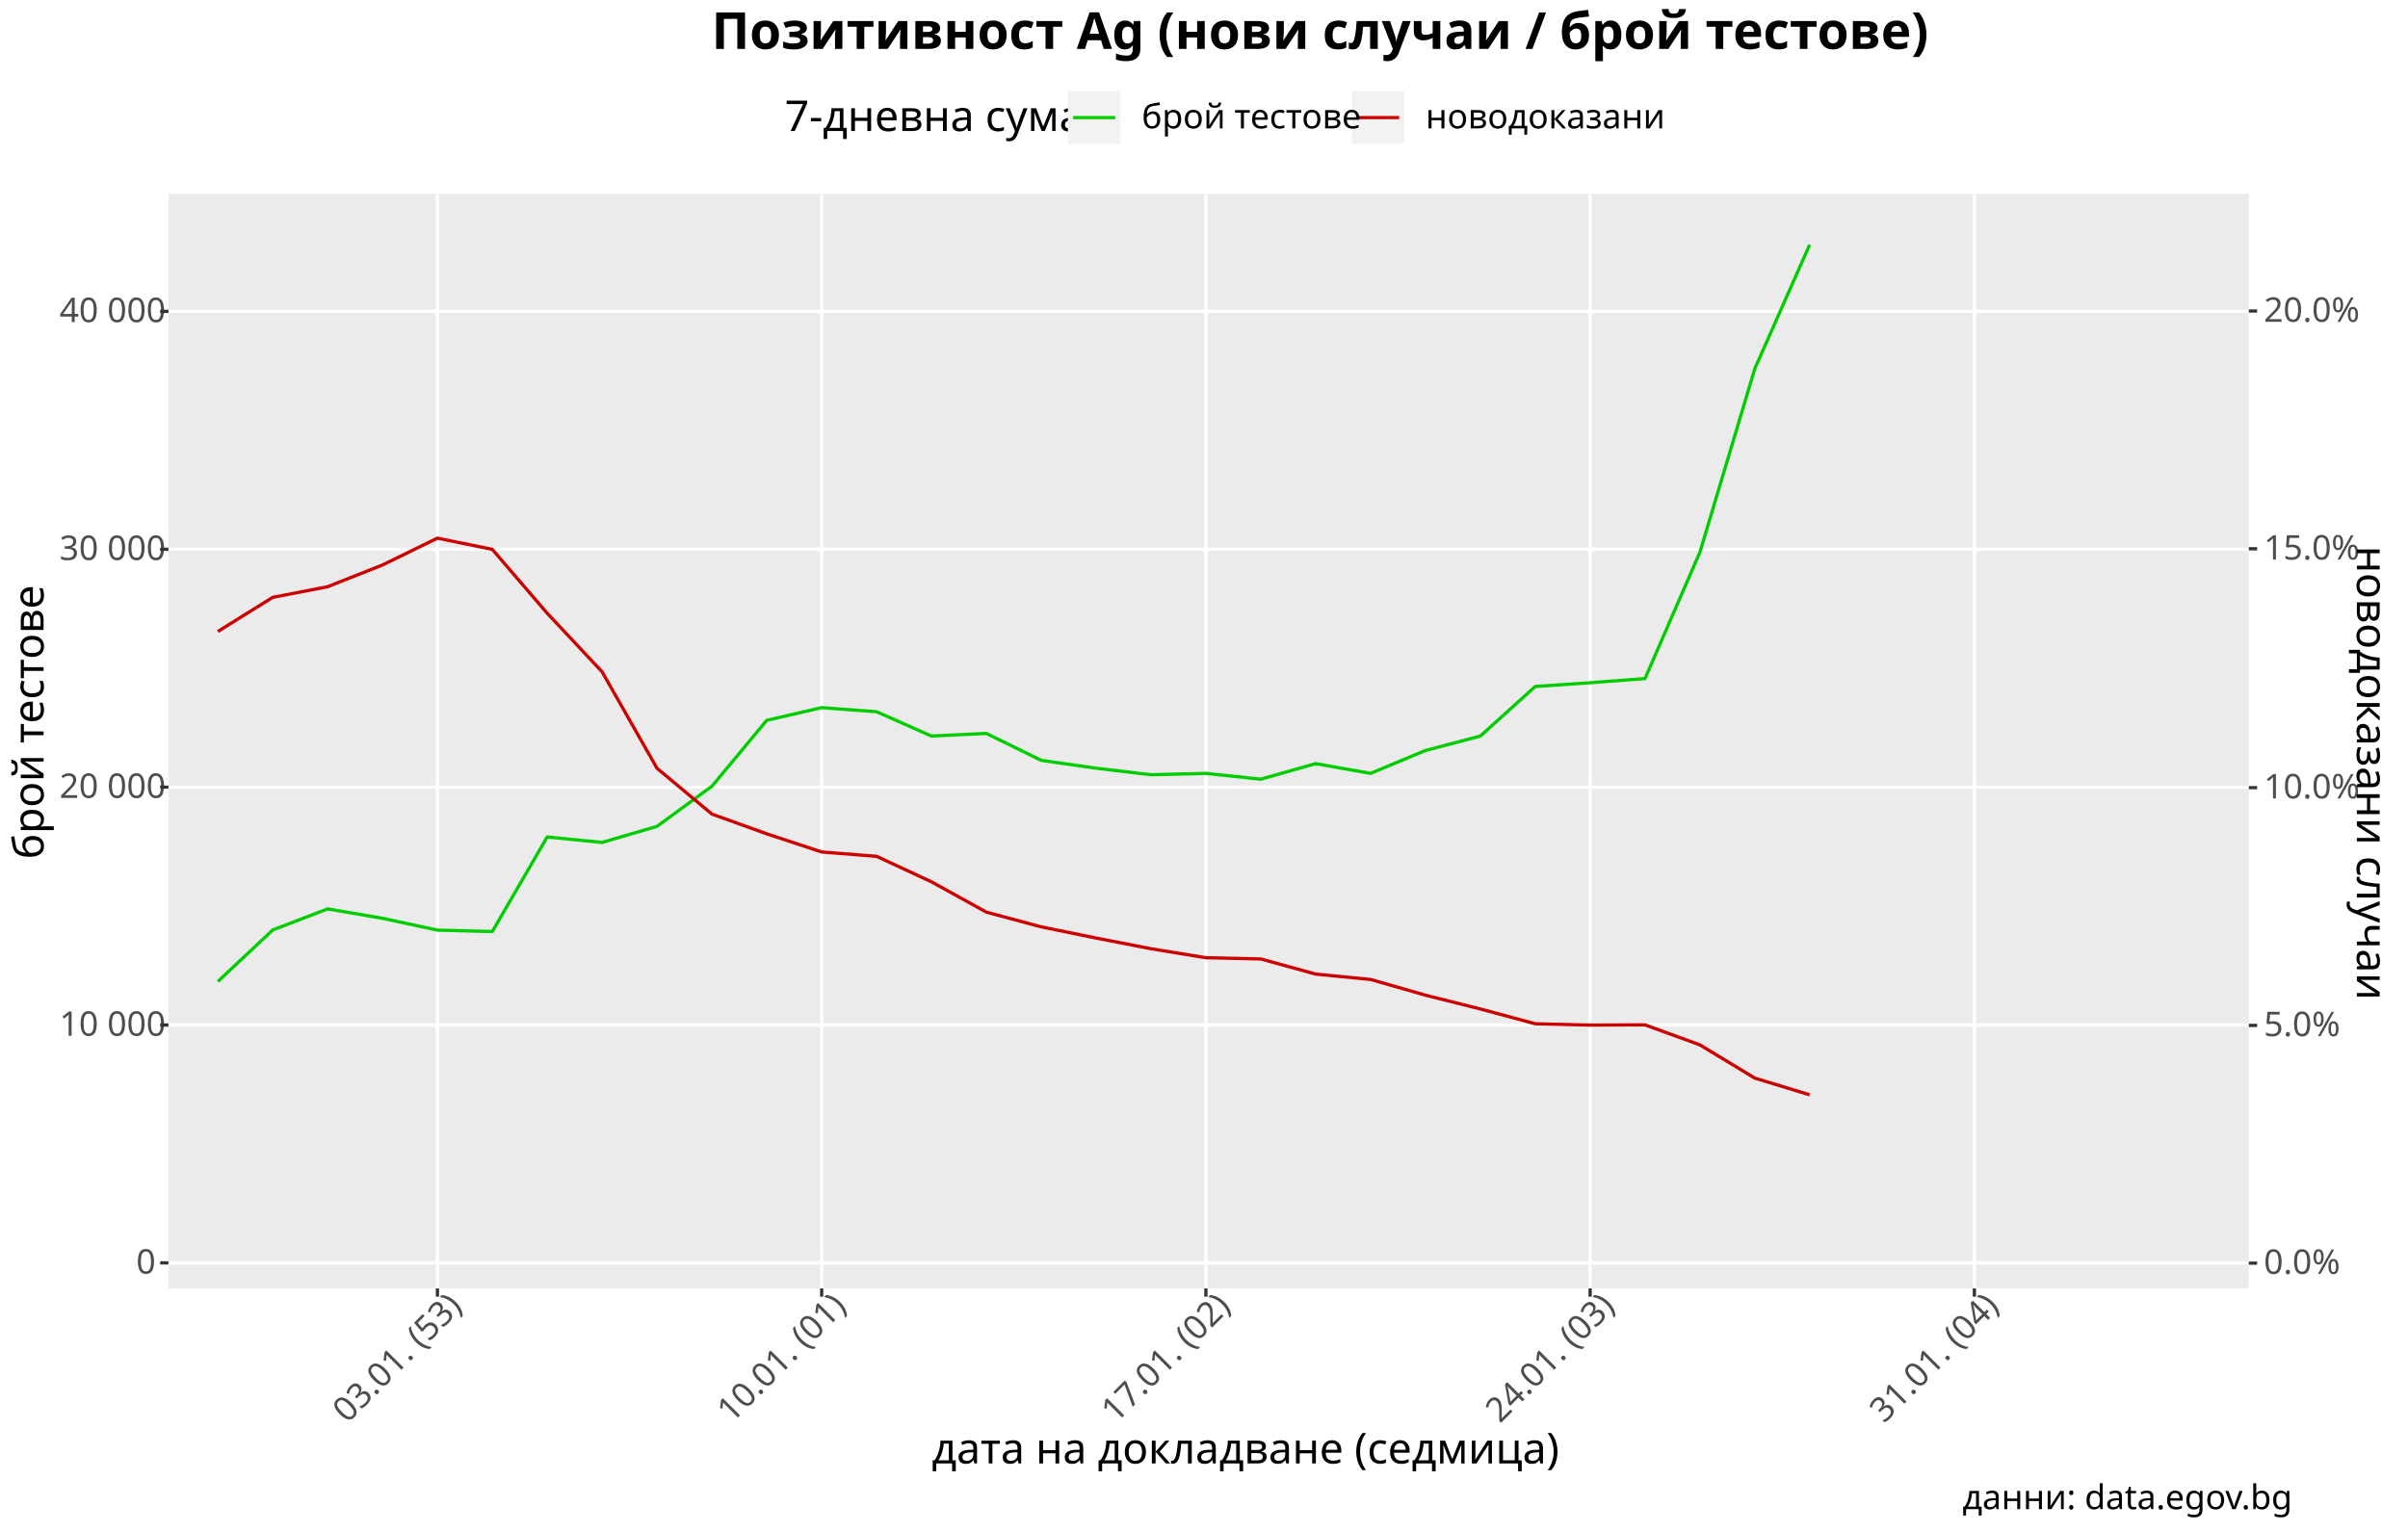
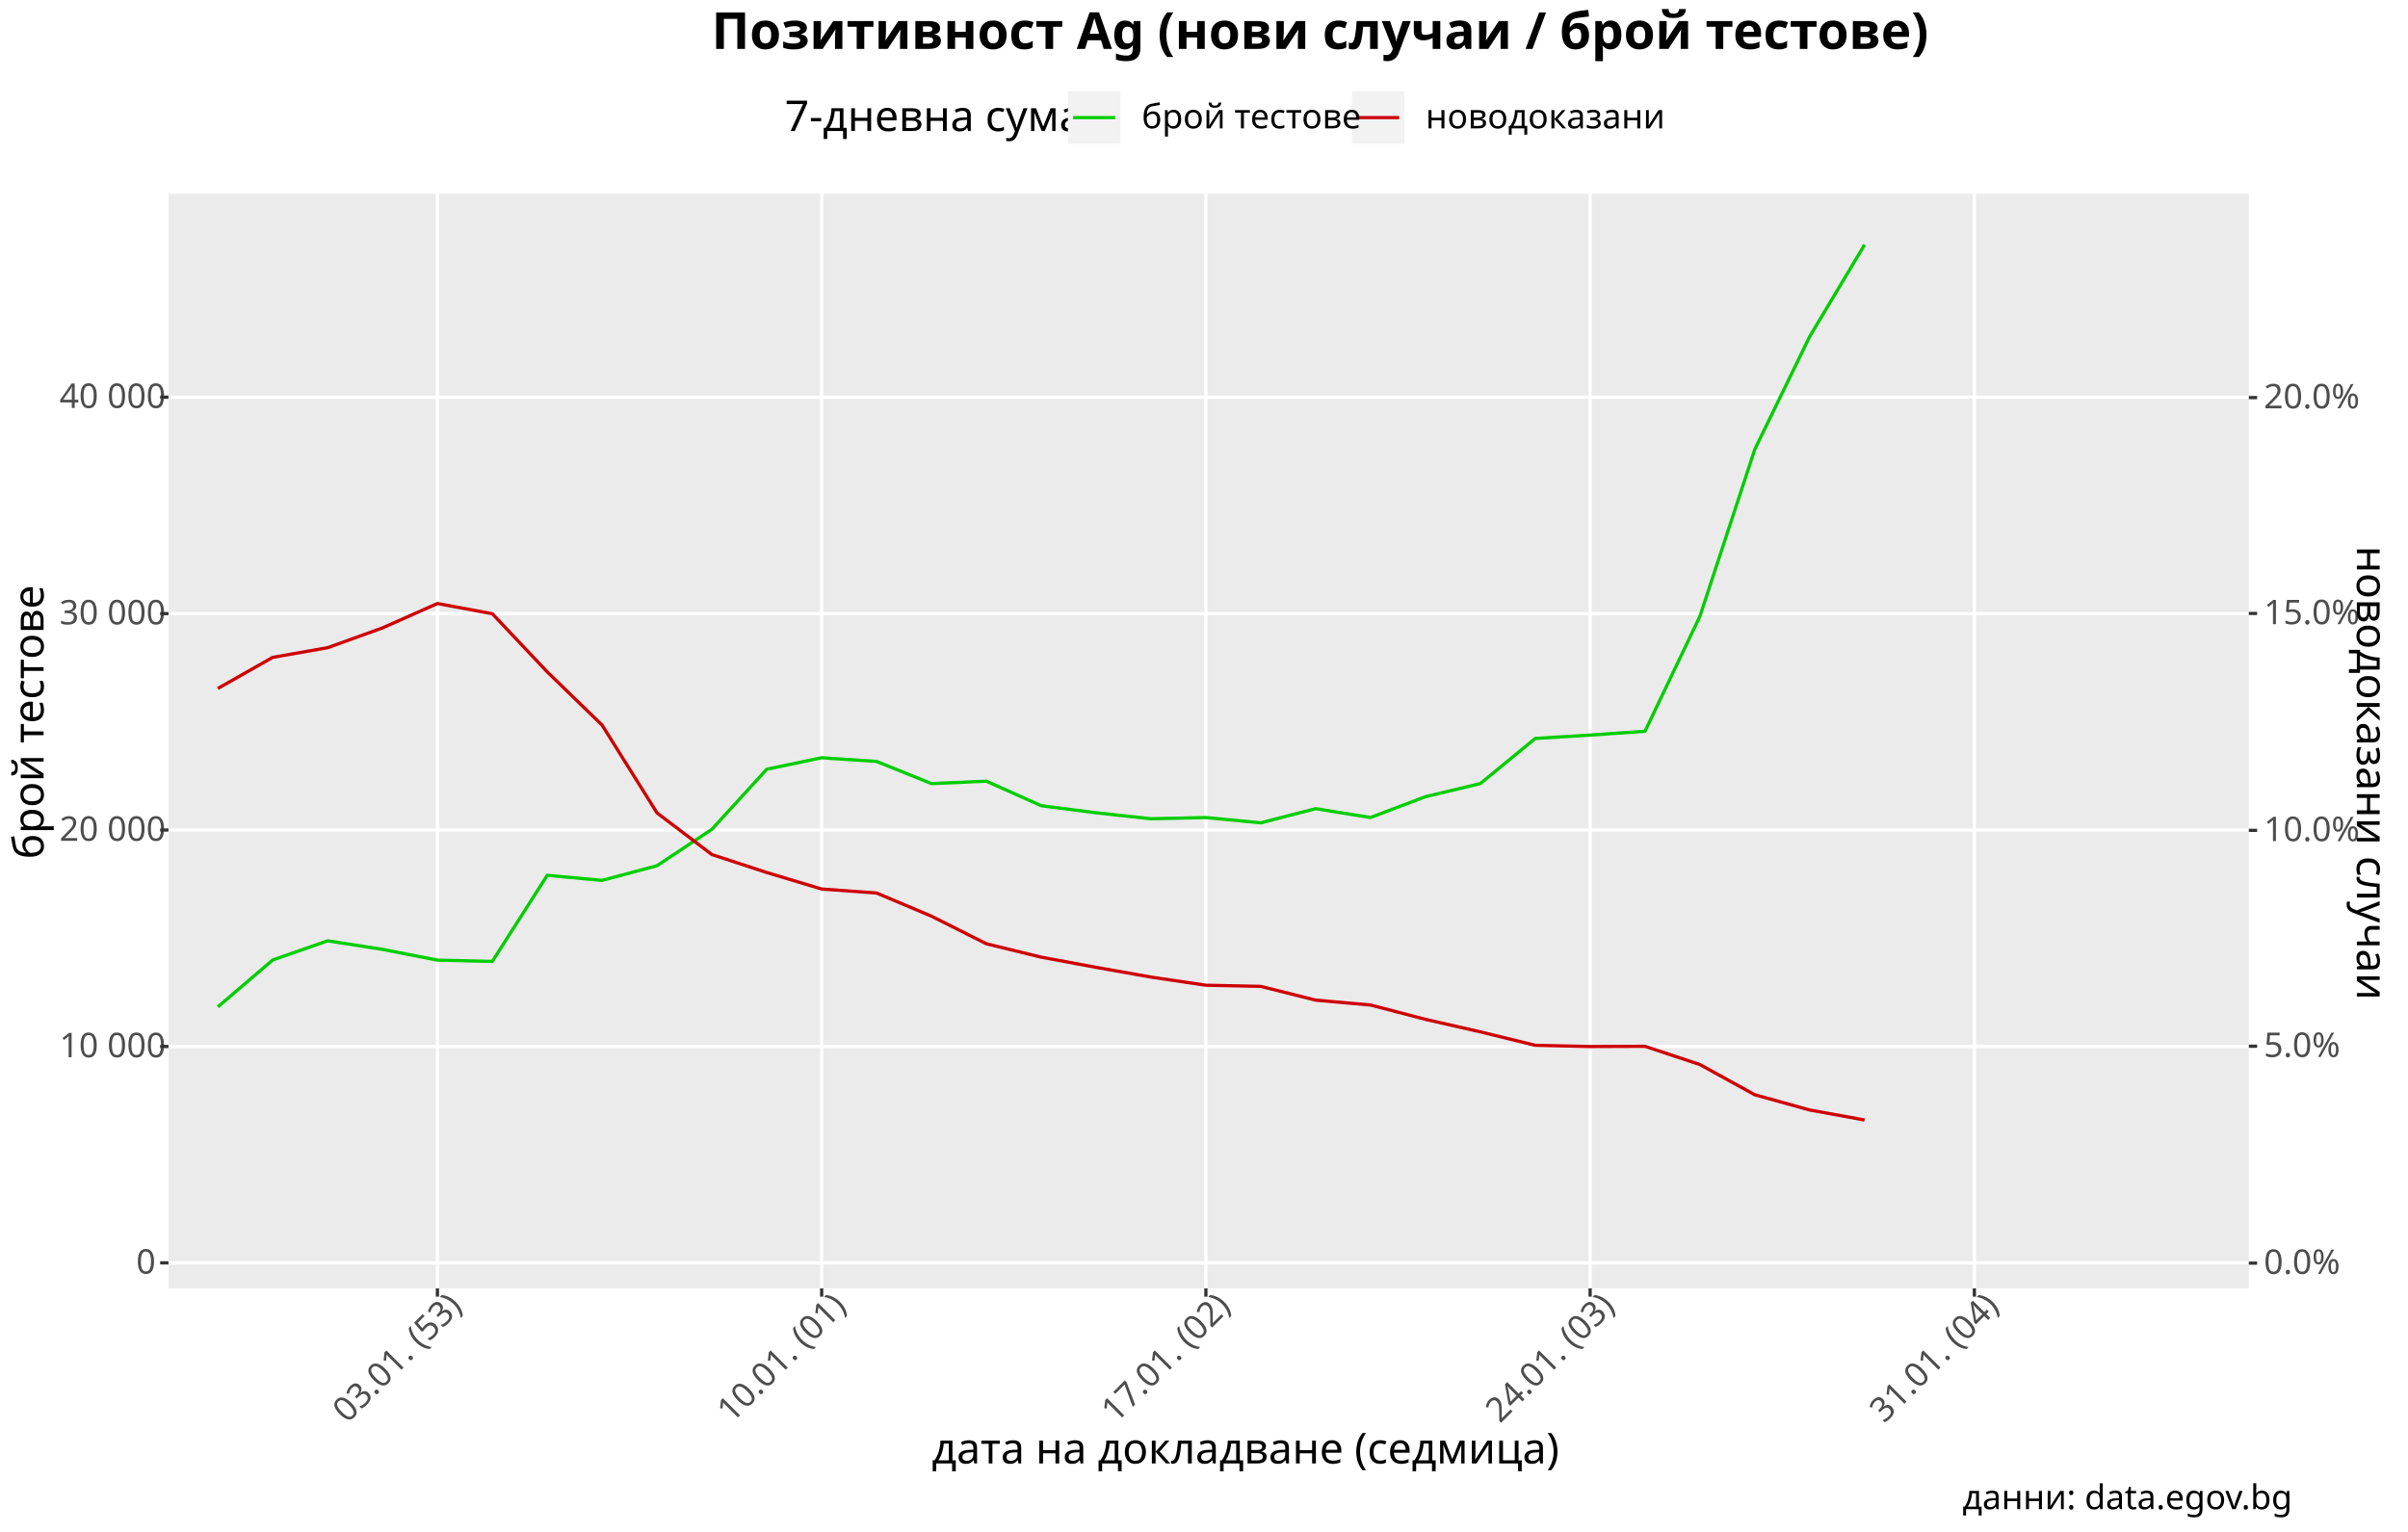
<svg xmlns="http://www.w3.org/2000/svg" viewBox="0 0 792.00 504.00">
  <defs>
    <style type="text/css">
    line, polyline, polygon, path, rect, circle {
      fill: none;
      stroke: #000000;
      stroke-linecap: round;
      stroke-linejoin: round;
      stroke-miterlimit: 10.00;
    }
  </style>
  </defs>
  <rect width="100%" height="100%" style="stroke: none; fill: #FFFFFF;" />
  <rect x="0.00" y="0.00" width="792.00" height="504.00" style="stroke-width: 1.07; stroke: #FFFFFF; fill: #FFFFFF;" />
  <defs>
    <clipPath id="cpNTUuNDF8NzM5LjY1fDQyMy44N3w2My43Nw==">
      <rect x="55.41" y="63.77" width="684.24" height="360.10" />
    </clipPath>
  </defs>
  <rect x="55.41" y="63.77" width="684.24" height="360.10" style="stroke-width: 1.07; stroke: none; fill: #EBEBEB;" clip-path="url(#cpNTUuNDF8NzM5LjY1fDQyMy44N3w2My43Nw==)" />
  <polyline points="55.41,415.49 739.65,415.49 " style="stroke-width: 1.07; stroke: #FFFFFF; stroke-linecap: butt;" clip-path="url(#cpNTUuNDF8NzM5LjY1fDQyMy44N3w2My43Nw==)" />
-   <polyline points="55.41,337.23 739.65,337.23 " style="stroke-width: 1.07; stroke: #FFFFFF; stroke-linecap: butt;" clip-path="url(#cpNTUuNDF8NzM5LjY1fDQyMy44N3w2My43Nw==)" />
-   <polyline points="55.41,258.97 739.65,258.97 " style="stroke-width: 1.07; stroke: #FFFFFF; stroke-linecap: butt;" clip-path="url(#cpNTUuNDF8NzM5LjY1fDQyMy44N3w2My43Nw==)" />
-   <polyline points="55.41,180.71 739.65,180.71 " style="stroke-width: 1.07; stroke: #FFFFFF; stroke-linecap: butt;" clip-path="url(#cpNTUuNDF8NzM5LjY1fDQyMy44N3w2My43Nw==)" />
-   <polyline points="55.41,102.44 739.65,102.44 " style="stroke-width: 1.07; stroke: #FFFFFF; stroke-linecap: butt;" clip-path="url(#cpNTUuNDF8NzM5LjY1fDQyMy44N3w2My43Nw==)" />
+   <polyline points="55.41,344.29 739.65,344.29 " style="stroke-width: 1.07; stroke: #FFFFFF; stroke-linecap: butt;" clip-path="url(#cpNTUuNDF8NzM5LjY1fDQyMy44N3w2My43Nw==)" />
+   <polyline points="55.41,273.08 739.65,273.08 " style="stroke-width: 1.07; stroke: #FFFFFF; stroke-linecap: butt;" clip-path="url(#cpNTUuNDF8NzM5LjY1fDQyMy44N3w2My43Nw==)" />
+   <polyline points="55.41,201.88 739.65,201.88 " style="stroke-width: 1.07; stroke: #FFFFFF; stroke-linecap: butt;" clip-path="url(#cpNTUuNDF8NzM5LjY1fDQyMy44N3w2My43Nw==)" />
+   <polyline points="55.41,130.68 739.65,130.68 " style="stroke-width: 1.07; stroke: #FFFFFF; stroke-linecap: butt;" clip-path="url(#cpNTUuNDF8NzM5LjY1fDQyMy44N3w2My43Nw==)" />
  <polyline points="143.87,423.87 143.87,63.77 " style="stroke-width: 1.07; stroke: #FFFFFF; stroke-linecap: butt;" clip-path="url(#cpNTUuNDF8NzM5LjY1fDQyMy44N3w2My43Nw==)" />
  <polyline points="270.25,423.87 270.25,63.77 " style="stroke-width: 1.07; stroke: #FFFFFF; stroke-linecap: butt;" clip-path="url(#cpNTUuNDF8NzM5LjY1fDQyMy44N3w2My43Nw==)" />
  <polyline points="396.62,423.87 396.62,63.77 " style="stroke-width: 1.07; stroke: #FFFFFF; stroke-linecap: butt;" clip-path="url(#cpNTUuNDF8NzM5LjY1fDQyMy44N3w2My43Nw==)" />
  <polyline points="523.00,423.87 523.00,63.77 " style="stroke-width: 1.07; stroke: #FFFFFF; stroke-linecap: butt;" clip-path="url(#cpNTUuNDF8NzM5LjY1fDQyMy44N3w2My43Nw==)" />
  <polyline points="649.38,423.87 649.38,63.77 " style="stroke-width: 1.07; stroke: #FFFFFF; stroke-linecap: butt;" clip-path="url(#cpNTUuNDF8NzM5LjY1fDQyMy44N3w2My43Nw==)" />
-   <polyline points="71.65,322.91 89.71,305.96 107.76,299.03 125.82,302.13 143.87,306.01 161.92,306.48 179.98,275.36 198.03,277.16 216.09,271.87 234.14,258.69 252.19,236.98 270.25,232.82 288.30,234.16 306.35,242.16 324.41,241.30 342.46,250.16 360.52,252.73 378.57,254.89 396.62,254.44 414.68,256.35 432.73,251.24 450.78,254.44 468.84,246.91 486.89,242.17 504.95,225.85 523.00,224.63 541.05,223.25 559.11,181.67 577.16,121.30 595.21,80.51 " style="stroke-width: 1.07; stroke: #00CD00; stroke-linecap: butt;" clip-path="url(#cpNTUuNDF8NzM5LjY1fDQyMy44N3w2My43Nw==)" />
-   <polyline points="71.65,207.76 89.71,196.52 107.76,193.03 125.82,185.87 143.87,177.05 161.92,180.74 179.98,201.76 198.03,221.02 216.09,252.76 234.14,267.83 252.19,274.33 270.25,280.30 288.30,281.73 306.35,290.11 324.41,300.09 342.46,304.94 360.52,308.62 378.57,312.14 396.62,315.09 414.68,315.50 432.73,320.48 450.78,322.24 468.84,327.42 486.89,331.95 504.95,336.82 523.00,337.26 541.05,337.18 559.11,343.77 577.16,354.70 595.21,360.20 " style="stroke-width: 1.07; stroke: #CD0000; stroke-linecap: butt;" clip-path="url(#cpNTUuNDF8NzM5LjY1fDQyMy44N3w2My43Nw==)" />
+   <polyline points="71.65,331.26 89.71,315.83 107.76,309.53 125.82,312.35 143.87,315.88 161.92,316.31 179.98,287.99 198.03,289.64 216.09,284.82 234.14,272.84 252.19,253.08 270.25,249.30 288.30,250.51 306.35,257.80 324.41,257.01 342.46,265.07 360.52,267.41 378.57,269.37 396.62,268.97 414.68,270.71 432.73,266.05 450.78,268.96 468.84,262.11 486.89,257.80 504.95,242.95 523.00,241.84 541.05,240.59 559.11,202.76 577.16,147.84 595.21,110.73 613.27,80.51 " style="stroke-width: 1.07; stroke: #00CD00; stroke-linecap: butt;" clip-path="url(#cpNTUuNDF8NzM5LjY1fDQyMy44N3w2My43Nw==)" />
+   <polyline points="71.65,226.50 89.71,216.27 107.76,213.09 125.82,206.58 143.87,198.56 161.92,201.92 179.98,221.04 198.03,238.56 216.09,267.44 234.14,281.15 252.19,287.06 270.25,292.49 288.30,293.80 306.35,301.42 324.41,310.50 342.46,314.91 360.52,318.26 378.57,321.46 396.62,324.14 414.68,324.52 432.73,329.05 450.78,330.65 468.84,335.37 486.89,339.48 504.95,343.91 523.00,344.31 541.05,344.24 559.11,350.24 577.16,360.18 595.21,365.19 613.27,368.48 " style="stroke-width: 1.07; stroke: #CD0000; stroke-linecap: butt;" clip-path="url(#cpNTUuNDF8NzM5LjY1fDQyMy44N3w2My43Nw==)" />
  <defs>
    <clipPath id="cpMC4wMHw3OTIuMDB8NTA0LjAwfDAuMDA=">
      <rect x="0.00" y="0.00" width="792.00" height="504.00" />
    </clipPath>
  </defs>
  <g clip-path="url(#cpMC4wMHw3OTIuMDB8NTA0LjAwfDAuMDA=)">
    <text x="44.80" y="419.03" style="font-size: 11.20px; fill: #4D4D4D; font-family: Calibri;" textLength="5.68px" lengthAdjust="spacingAndGlyphs">0</text>
  </g>
  <g clip-path="url(#cpMC4wMHw3OTIuMDB8NTA0LjAwfDAuMDA=)">
-     <text x="19.56" y="340.77" style="font-size: 11.20px; fill: #4D4D4D; font-family: Calibri;" textLength="30.91px" lengthAdjust="spacingAndGlyphs">10 000</text>
+     <text x="19.56" y="347.83" style="font-size: 11.20px; fill: #4D4D4D; font-family: Calibri;" textLength="30.91px" lengthAdjust="spacingAndGlyphs">10 000</text>
  </g>
  <g clip-path="url(#cpMC4wMHw3OTIuMDB8NTA0LjAwfDAuMDA=)">
-     <text x="19.56" y="262.51" style="font-size: 11.20px; fill: #4D4D4D; font-family: Calibri;" textLength="30.91px" lengthAdjust="spacingAndGlyphs">20 000</text>
+     <text x="19.56" y="276.62" style="font-size: 11.20px; fill: #4D4D4D; font-family: Calibri;" textLength="30.91px" lengthAdjust="spacingAndGlyphs">20 000</text>
  </g>
  <g clip-path="url(#cpMC4wMHw3OTIuMDB8NTA0LjAwfDAuMDA=)">
-     <text x="19.56" y="184.24" style="font-size: 11.20px; fill: #4D4D4D; font-family: Calibri;" textLength="30.91px" lengthAdjust="spacingAndGlyphs">30 000</text>
+     <text x="19.56" y="205.42" style="font-size: 11.20px; fill: #4D4D4D; font-family: Calibri;" textLength="30.91px" lengthAdjust="spacingAndGlyphs">30 000</text>
  </g>
  <g clip-path="url(#cpMC4wMHw3OTIuMDB8NTA0LjAwfDAuMDA=)">
-     <text x="19.56" y="105.98" style="font-size: 11.20px; fill: #4D4D4D; font-family: Calibri;" textLength="30.91px" lengthAdjust="spacingAndGlyphs">40 000</text>
+     <text x="19.56" y="134.22" style="font-size: 11.20px; fill: #4D4D4D; font-family: Calibri;" textLength="30.91px" lengthAdjust="spacingAndGlyphs">40 000</text>
  </g>
  <polyline points="52.67,415.49 55.41,415.49 " style="stroke-width: 1.07; stroke: #333333; stroke-linecap: butt;" clip-path="url(#cpMC4wMHw3OTIuMDB8NTA0LjAwfDAuMDA=)" />
-   <polyline points="52.67,337.23 55.41,337.23 " style="stroke-width: 1.07; stroke: #333333; stroke-linecap: butt;" clip-path="url(#cpMC4wMHw3OTIuMDB8NTA0LjAwfDAuMDA=)" />
-   <polyline points="52.67,258.97 55.41,258.97 " style="stroke-width: 1.07; stroke: #333333; stroke-linecap: butt;" clip-path="url(#cpMC4wMHw3OTIuMDB8NTA0LjAwfDAuMDA=)" />
-   <polyline points="52.67,180.71 55.41,180.71 " style="stroke-width: 1.07; stroke: #333333; stroke-linecap: butt;" clip-path="url(#cpMC4wMHw3OTIuMDB8NTA0LjAwfDAuMDA=)" />
-   <polyline points="52.67,102.44 55.41,102.44 " style="stroke-width: 1.07; stroke: #333333; stroke-linecap: butt;" clip-path="url(#cpMC4wMHw3OTIuMDB8NTA0LjAwfDAuMDA=)" />
+   <polyline points="52.67,344.29 55.41,344.29 " style="stroke-width: 1.07; stroke: #333333; stroke-linecap: butt;" clip-path="url(#cpMC4wMHw3OTIuMDB8NTA0LjAwfDAuMDA=)" />
+   <polyline points="52.67,273.08 55.41,273.08 " style="stroke-width: 1.07; stroke: #333333; stroke-linecap: butt;" clip-path="url(#cpMC4wMHw3OTIuMDB8NTA0LjAwfDAuMDA=)" />
+   <polyline points="52.67,201.88 55.41,201.88 " style="stroke-width: 1.07; stroke: #333333; stroke-linecap: butt;" clip-path="url(#cpMC4wMHw3OTIuMDB8NTA0LjAwfDAuMDA=)" />
+   <polyline points="52.67,130.68 55.41,130.68 " style="stroke-width: 1.07; stroke: #333333; stroke-linecap: butt;" clip-path="url(#cpMC4wMHw3OTIuMDB8NTA0LjAwfDAuMDA=)" />
  <polyline points="739.65,415.58 742.38,415.58 " style="stroke-width: 1.07; stroke: #333333; stroke-linecap: butt;" clip-path="url(#cpMC4wMHw3OTIuMDB8NTA0LjAwfDAuMDA=)" />
-   <polyline points="739.65,337.36 742.38,337.36 " style="stroke-width: 1.07; stroke: #333333; stroke-linecap: butt;" clip-path="url(#cpMC4wMHw3OTIuMDB8NTA0LjAwfDAuMDA=)" />
-   <polyline points="739.65,259.14 742.38,259.14 " style="stroke-width: 1.07; stroke: #333333; stroke-linecap: butt;" clip-path="url(#cpMC4wMHw3OTIuMDB8NTA0LjAwfDAuMDA=)" />
-   <polyline points="739.65,180.55 742.38,180.55 " style="stroke-width: 1.07; stroke: #333333; stroke-linecap: butt;" clip-path="url(#cpMC4wMHw3OTIuMDB8NTA0LjAwfDAuMDA=)" />
-   <polyline points="739.65,102.33 742.38,102.33 " style="stroke-width: 1.07; stroke: #333333; stroke-linecap: butt;" clip-path="url(#cpMC4wMHw3OTIuMDB8NTA0LjAwfDAuMDA=)" />
+   <polyline points="739.65,344.20 742.38,344.20 " style="stroke-width: 1.07; stroke: #333333; stroke-linecap: butt;" clip-path="url(#cpMC4wMHw3OTIuMDB8NTA0LjAwfDAuMDA=)" />
+   <polyline points="739.65,273.19 742.38,273.19 " style="stroke-width: 1.07; stroke: #333333; stroke-linecap: butt;" clip-path="url(#cpMC4wMHw3OTIuMDB8NTA0LjAwfDAuMDA=)" />
+   <polyline points="739.65,201.82 742.38,201.82 " style="stroke-width: 1.07; stroke: #333333; stroke-linecap: butt;" clip-path="url(#cpMC4wMHw3OTIuMDB8NTA0LjAwfDAuMDA=)" />
+   <polyline points="739.65,130.81 742.38,130.81 " style="stroke-width: 1.07; stroke: #333333; stroke-linecap: butt;" clip-path="url(#cpMC4wMHw3OTIuMDB8NTA0LjAwfDAuMDA=)" />
  <g clip-path="url(#cpMC4wMHw3OTIuMDB8NTA0LjAwfDAuMDA=)">
    <text x="744.58" y="419.11" style="font-size: 11.20px; fill: #4D4D4D; font-family: Calibri;" textLength="22.19px" lengthAdjust="spacingAndGlyphs">0.0%</text>
  </g>
  <g clip-path="url(#cpMC4wMHw3OTIuMDB8NTA0LjAwfDAuMDA=)">
-     <text x="744.58" y="340.89" style="font-size: 11.20px; fill: #4D4D4D; font-family: Calibri;" textLength="22.19px" lengthAdjust="spacingAndGlyphs">5.0%</text>
+     <text x="744.58" y="347.74" style="font-size: 11.20px; fill: #4D4D4D; font-family: Calibri;" textLength="22.19px" lengthAdjust="spacingAndGlyphs">5.0%</text>
  </g>
  <g clip-path="url(#cpMC4wMHw3OTIuMDB8NTA0LjAwfDAuMDA=)">
-     <text x="744.58" y="262.67" style="font-size: 11.20px; fill: #4D4D4D; font-family: Calibri;" textLength="27.86px" lengthAdjust="spacingAndGlyphs">10.0%</text>
+     <text x="744.58" y="276.73" style="font-size: 11.20px; fill: #4D4D4D; font-family: Calibri;" textLength="27.86px" lengthAdjust="spacingAndGlyphs">10.0%</text>
  </g>
  <g clip-path="url(#cpMC4wMHw3OTIuMDB8NTA0LjAwfDAuMDA=)">
-     <text x="744.58" y="184.09" style="font-size: 11.20px; fill: #4D4D4D; font-family: Calibri;" textLength="27.86px" lengthAdjust="spacingAndGlyphs">15.0%</text>
+     <text x="744.58" y="205.36" style="font-size: 11.20px; fill: #4D4D4D; font-family: Calibri;" textLength="27.86px" lengthAdjust="spacingAndGlyphs">15.0%</text>
  </g>
  <g clip-path="url(#cpMC4wMHw3OTIuMDB8NTA0LjAwfDAuMDA=)">
-     <text x="744.58" y="105.87" style="font-size: 11.20px; fill: #4D4D4D; font-family: Calibri;" textLength="27.86px" lengthAdjust="spacingAndGlyphs">20.0%</text>
+     <text x="744.58" y="134.35" style="font-size: 11.20px; fill: #4D4D4D; font-family: Calibri;" textLength="27.86px" lengthAdjust="spacingAndGlyphs">20.0%</text>
  </g>
  <polyline points="143.87,426.61 143.87,423.87 " style="stroke-width: 1.07; stroke: #333333; stroke-linecap: butt;" clip-path="url(#cpMC4wMHw3OTIuMDB8NTA0LjAwfDAuMDA=)" />
  <polyline points="270.25,426.61 270.25,423.87 " style="stroke-width: 1.07; stroke: #333333; stroke-linecap: butt;" clip-path="url(#cpMC4wMHw3OTIuMDB8NTA0LjAwfDAuMDA=)" />
  <polyline points="396.62,426.61 396.62,423.87 " style="stroke-width: 1.07; stroke: #333333; stroke-linecap: butt;" clip-path="url(#cpMC4wMHw3OTIuMDB8NTA0LjAwfDAuMDA=)" />
  <polyline points="523.00,426.61 523.00,423.87 " style="stroke-width: 1.07; stroke: #333333; stroke-linecap: butt;" clip-path="url(#cpMC4wMHw3OTIuMDB8NTA0LjAwfDAuMDA=)" />
  <polyline points="649.38,426.61 649.38,423.87 " style="stroke-width: 1.07; stroke: #333333; stroke-linecap: butt;" clip-path="url(#cpMC4wMHw3OTIuMDB8NTA0LjAwfDAuMDA=)" />
  <g clip-path="url(#cpMC4wMHw3OTIuMDB8NTA0LjAwfDAuMDA=)">
    <text transform="translate(114.20,468.48) rotate(-45)" style="font-size: 11.20px; fill: #4D4D4D; font-family: Calibri;" textLength="49.04px" lengthAdjust="spacingAndGlyphs">03.01. (53)</text>
  </g>
  <g clip-path="url(#cpMC4wMHw3OTIuMDB8NTA0LjAwfDAuMDA=)">
    <text transform="translate(240.58,468.48) rotate(-45)" style="font-size: 11.20px; fill: #4D4D4D; font-family: Calibri;" textLength="49.04px" lengthAdjust="spacingAndGlyphs">10.01. (01)</text>
  </g>
  <g clip-path="url(#cpMC4wMHw3OTIuMDB8NTA0LjAwfDAuMDA=)">
    <text transform="translate(366.95,468.48) rotate(-45)" style="font-size: 11.20px; fill: #4D4D4D; font-family: Calibri;" textLength="49.04px" lengthAdjust="spacingAndGlyphs">17.01. (02)</text>
  </g>
  <g clip-path="url(#cpMC4wMHw3OTIuMDB8NTA0LjAwfDAuMDA=)">
    <text transform="translate(493.33,468.48) rotate(-45)" style="font-size: 11.20px; fill: #4D4D4D; font-family: Calibri;" textLength="49.04px" lengthAdjust="spacingAndGlyphs">24.01. (03)</text>
  </g>
  <g clip-path="url(#cpMC4wMHw3OTIuMDB8NTA0LjAwfDAuMDA=)">
    <text transform="translate(619.70,468.48) rotate(-45)" style="font-size: 11.20px; fill: #4D4D4D; font-family: Calibri;" textLength="49.04px" lengthAdjust="spacingAndGlyphs">31.01. (04)</text>
  </g>
  <g clip-path="url(#cpMC4wMHw3OTIuMDB8NTA0LjAwfDAuMDA=)">
    <text x="306.50" y="481.47" style="font-size: 14.00px; font-family: Calibri;" textLength="182.06px" lengthAdjust="spacingAndGlyphs">дата на докладване (седмица)</text>
  </g>
  <g clip-path="url(#cpMC4wMHw3OTIuMDB8NTA0LjAwfDAuMDA=)">
    <text transform="translate(14.33,282.67) rotate(-90)" style="font-size: 14.00px; font-family: Calibri;" textLength="77.71px" lengthAdjust="spacingAndGlyphs">брой тестове</text>
  </g>
  <g clip-path="url(#cpMC4wMHw3OTIuMDB8NTA0LjAwfDAuMDA=)">
    <text transform="translate(775.18,179.60) rotate(90)" style="font-size: 14.00px; font-family: Calibri;" textLength="128.43px" lengthAdjust="spacingAndGlyphs">новодоказани случаи</text>
  </g>
  <rect x="252.65" y="24.57" width="289.75" height="28.24" style="stroke-width: 1.07; stroke: none; fill: #FFFFFF;" clip-path="url(#cpMC4wMHw3OTIuMDB8NTA0LjAwfDAuMDA=)" />
  <g clip-path="url(#cpMC4wMHw3OTIuMDB8NTA0LjAwfDAuMDA=)">
    <text x="258.13" y="43.11" style="font-size: 14.00px; font-family: Calibri;" textLength="86.14px" lengthAdjust="spacingAndGlyphs">7-дневна сума</text>
  </g>
  <rect x="351.24" y="30.05" width="17.28" height="17.28" style="stroke-width: 1.07; stroke: none; fill: #F2F2F2;" clip-path="url(#cpMC4wMHw3OTIuMDB8NTA0LjAwfDAuMDA=)" />
  <line x1="352.97" y1="38.69" x2="366.80" y2="38.69" style="stroke-width: 1.07; stroke: #00CD00; stroke-linecap: butt;" clip-path="url(#cpMC4wMHw3OTIuMDB8NTA0LjAwfDAuMDA=)" />
  <rect x="444.64" y="30.05" width="17.28" height="17.28" style="stroke-width: 1.07; stroke: none; fill: #F2F2F2;" clip-path="url(#cpMC4wMHw3OTIuMDB8NTA0LjAwfDAuMDA=)" />
  <line x1="446.37" y1="38.69" x2="460.19" y2="38.69" style="stroke-width: 1.07; stroke: #CD0000; stroke-linecap: butt;" clip-path="url(#cpMC4wMHw3OTIuMDB8NTA0LjAwfDAuMDA=)" />
  <g clip-path="url(#cpMC4wMHw3OTIuMDB8NTA0LjAwfDAuMDA=)">
    <text x="375.50" y="42.23" style="font-size: 11.20px; font-family: Calibri;" textLength="62.17px" lengthAdjust="spacingAndGlyphs">брой тестове</text>
  </g>
  <g clip-path="url(#cpMC4wMHw3OTIuMDB8NTA0LjAwfDAuMDA=)">
    <text x="468.89" y="42.23" style="font-size: 11.20px; font-family: Calibri;" textLength="68.03px" lengthAdjust="spacingAndGlyphs">новодоказани</text>
  </g>
  <g clip-path="url(#cpMC4wMHw3OTIuMDB8NTA0LjAwfDAuMDA=)">
    <text x="234.04" y="16.09" style="font-size: 16.80px; font-weight: bold; font-family: Calibri;" textLength="326.98px" lengthAdjust="spacingAndGlyphs">Позитивност Ag (нови случаи / брой тестове)</text>
  </g>
  <g clip-path="url(#cpMC4wMHw3OTIuMDB8NTA0LjAwfDAuMDA=)">
    <text x="645.48" y="496.52" style="font-size: 11.20px; font-family: Calibri;" textLength="94.16px" lengthAdjust="spacingAndGlyphs">данни: data.egov.bg</text>
  </g>
</svg>
